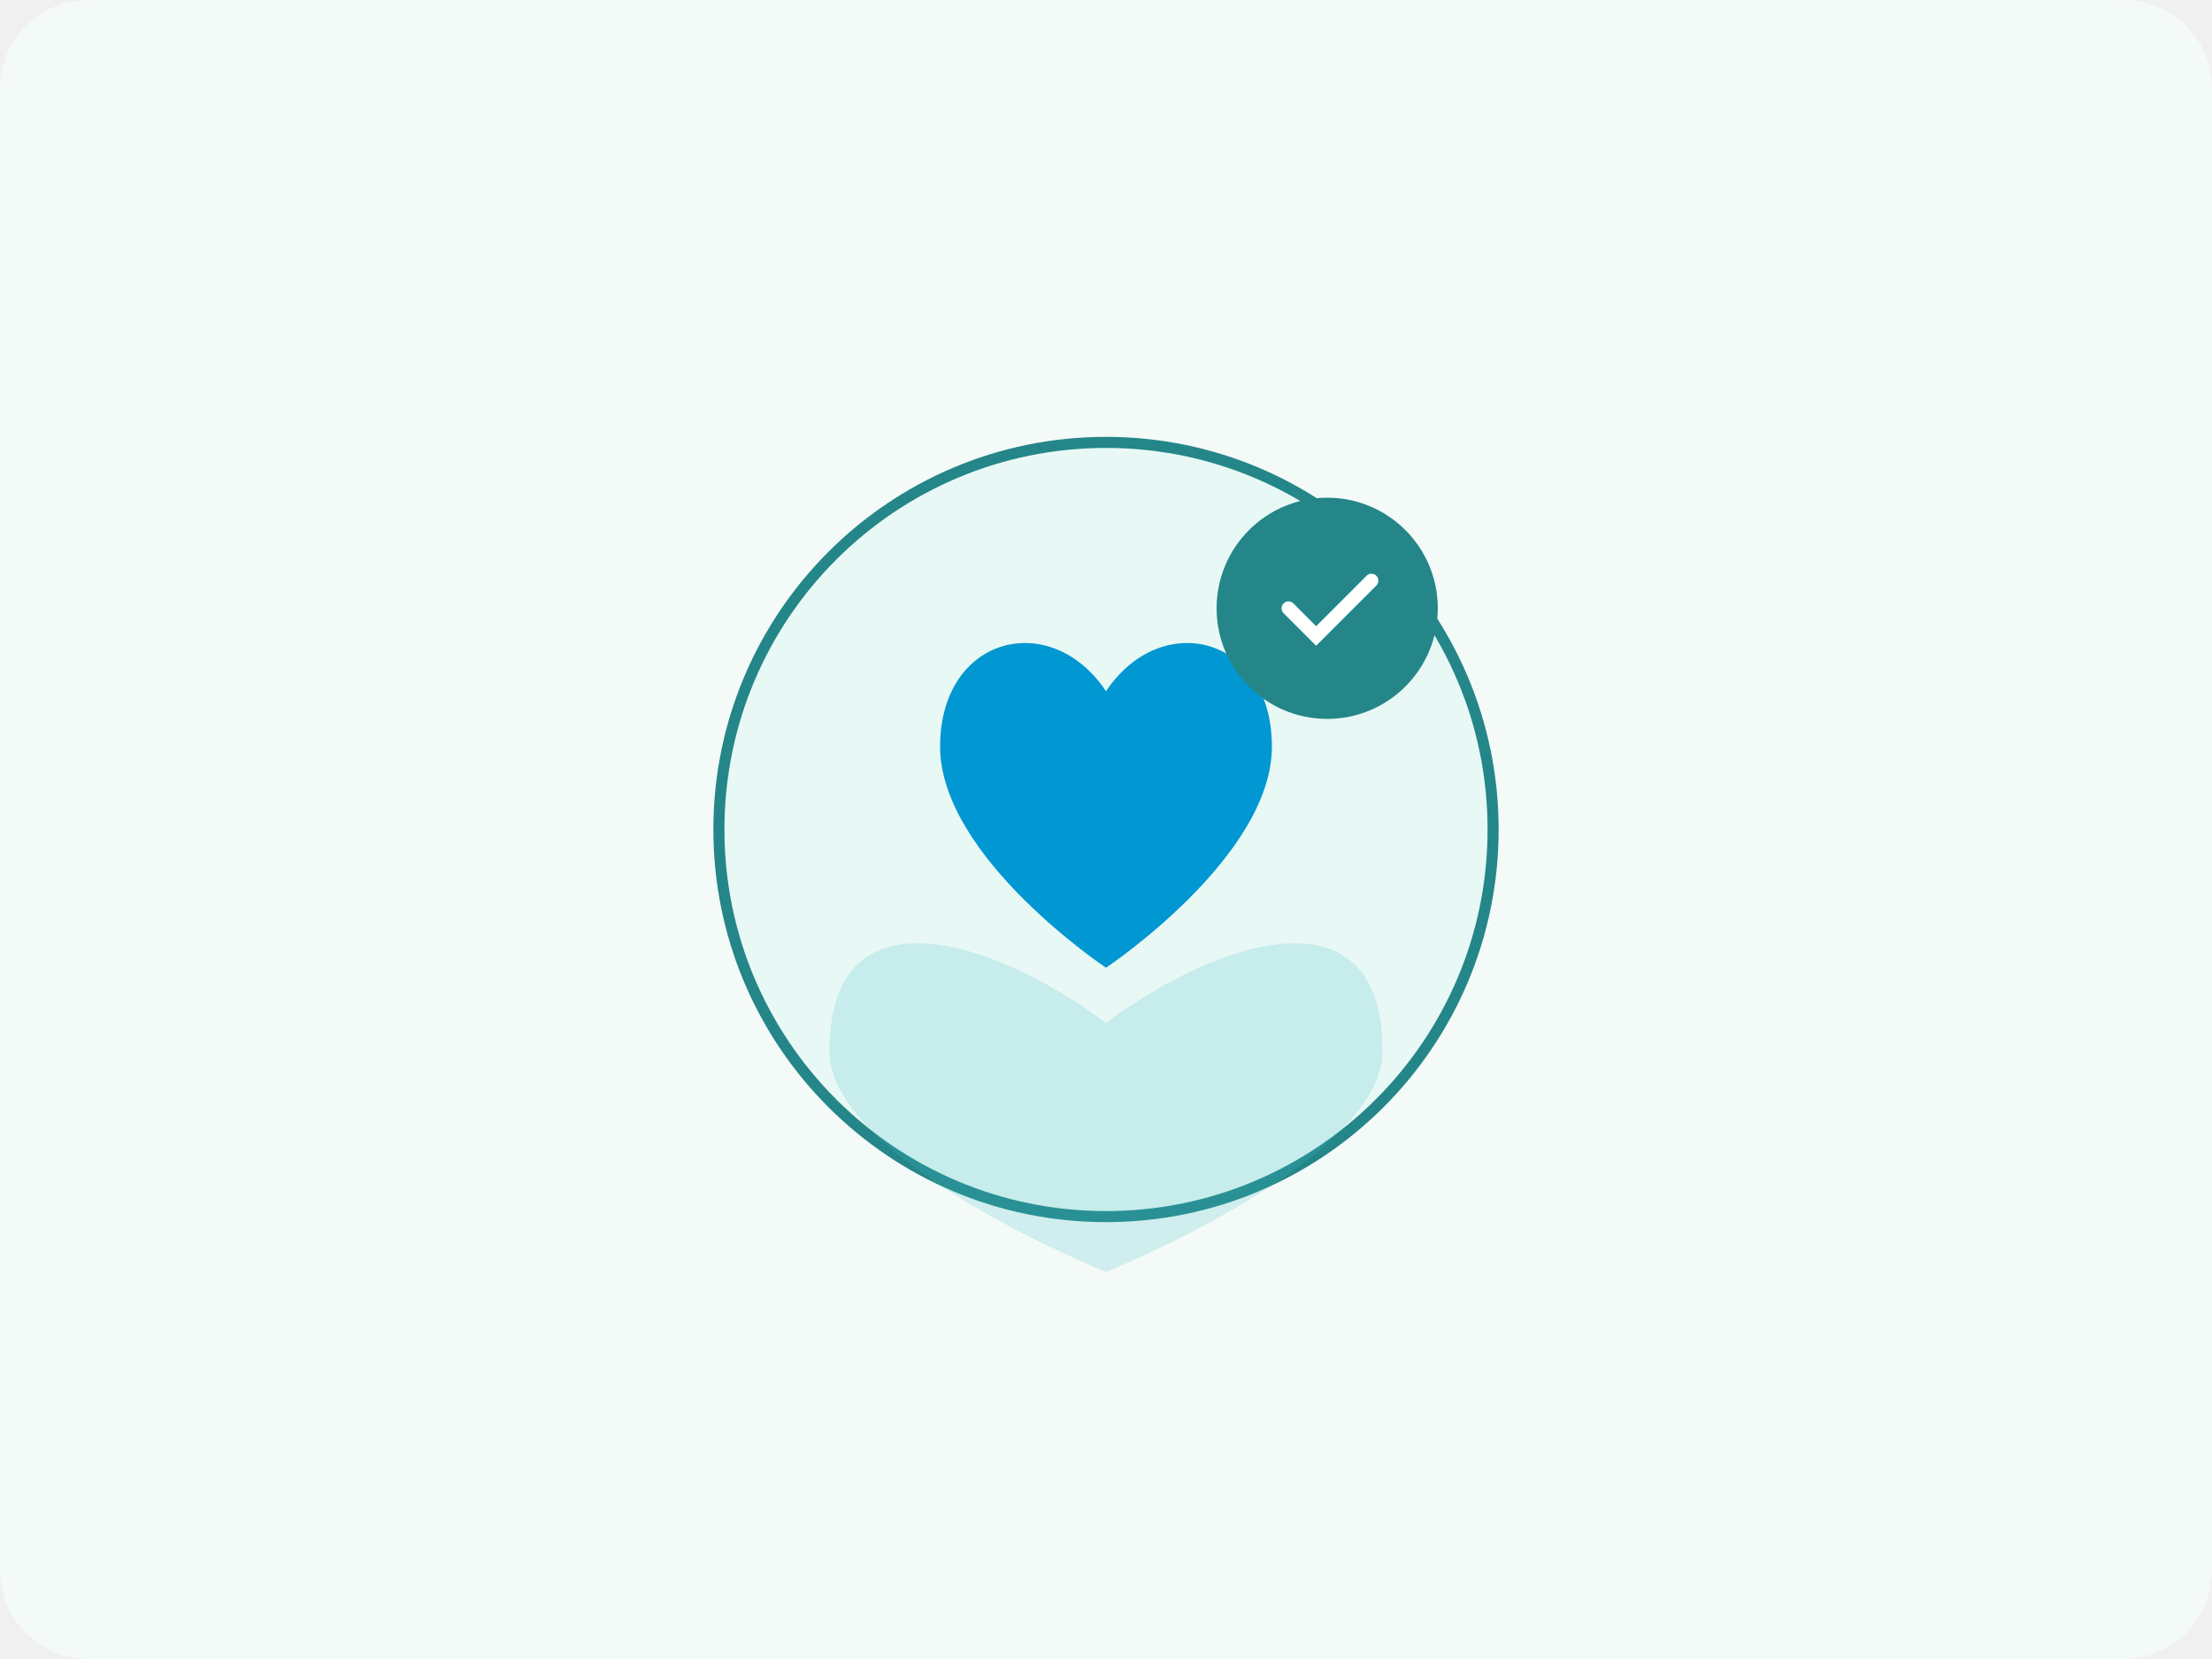
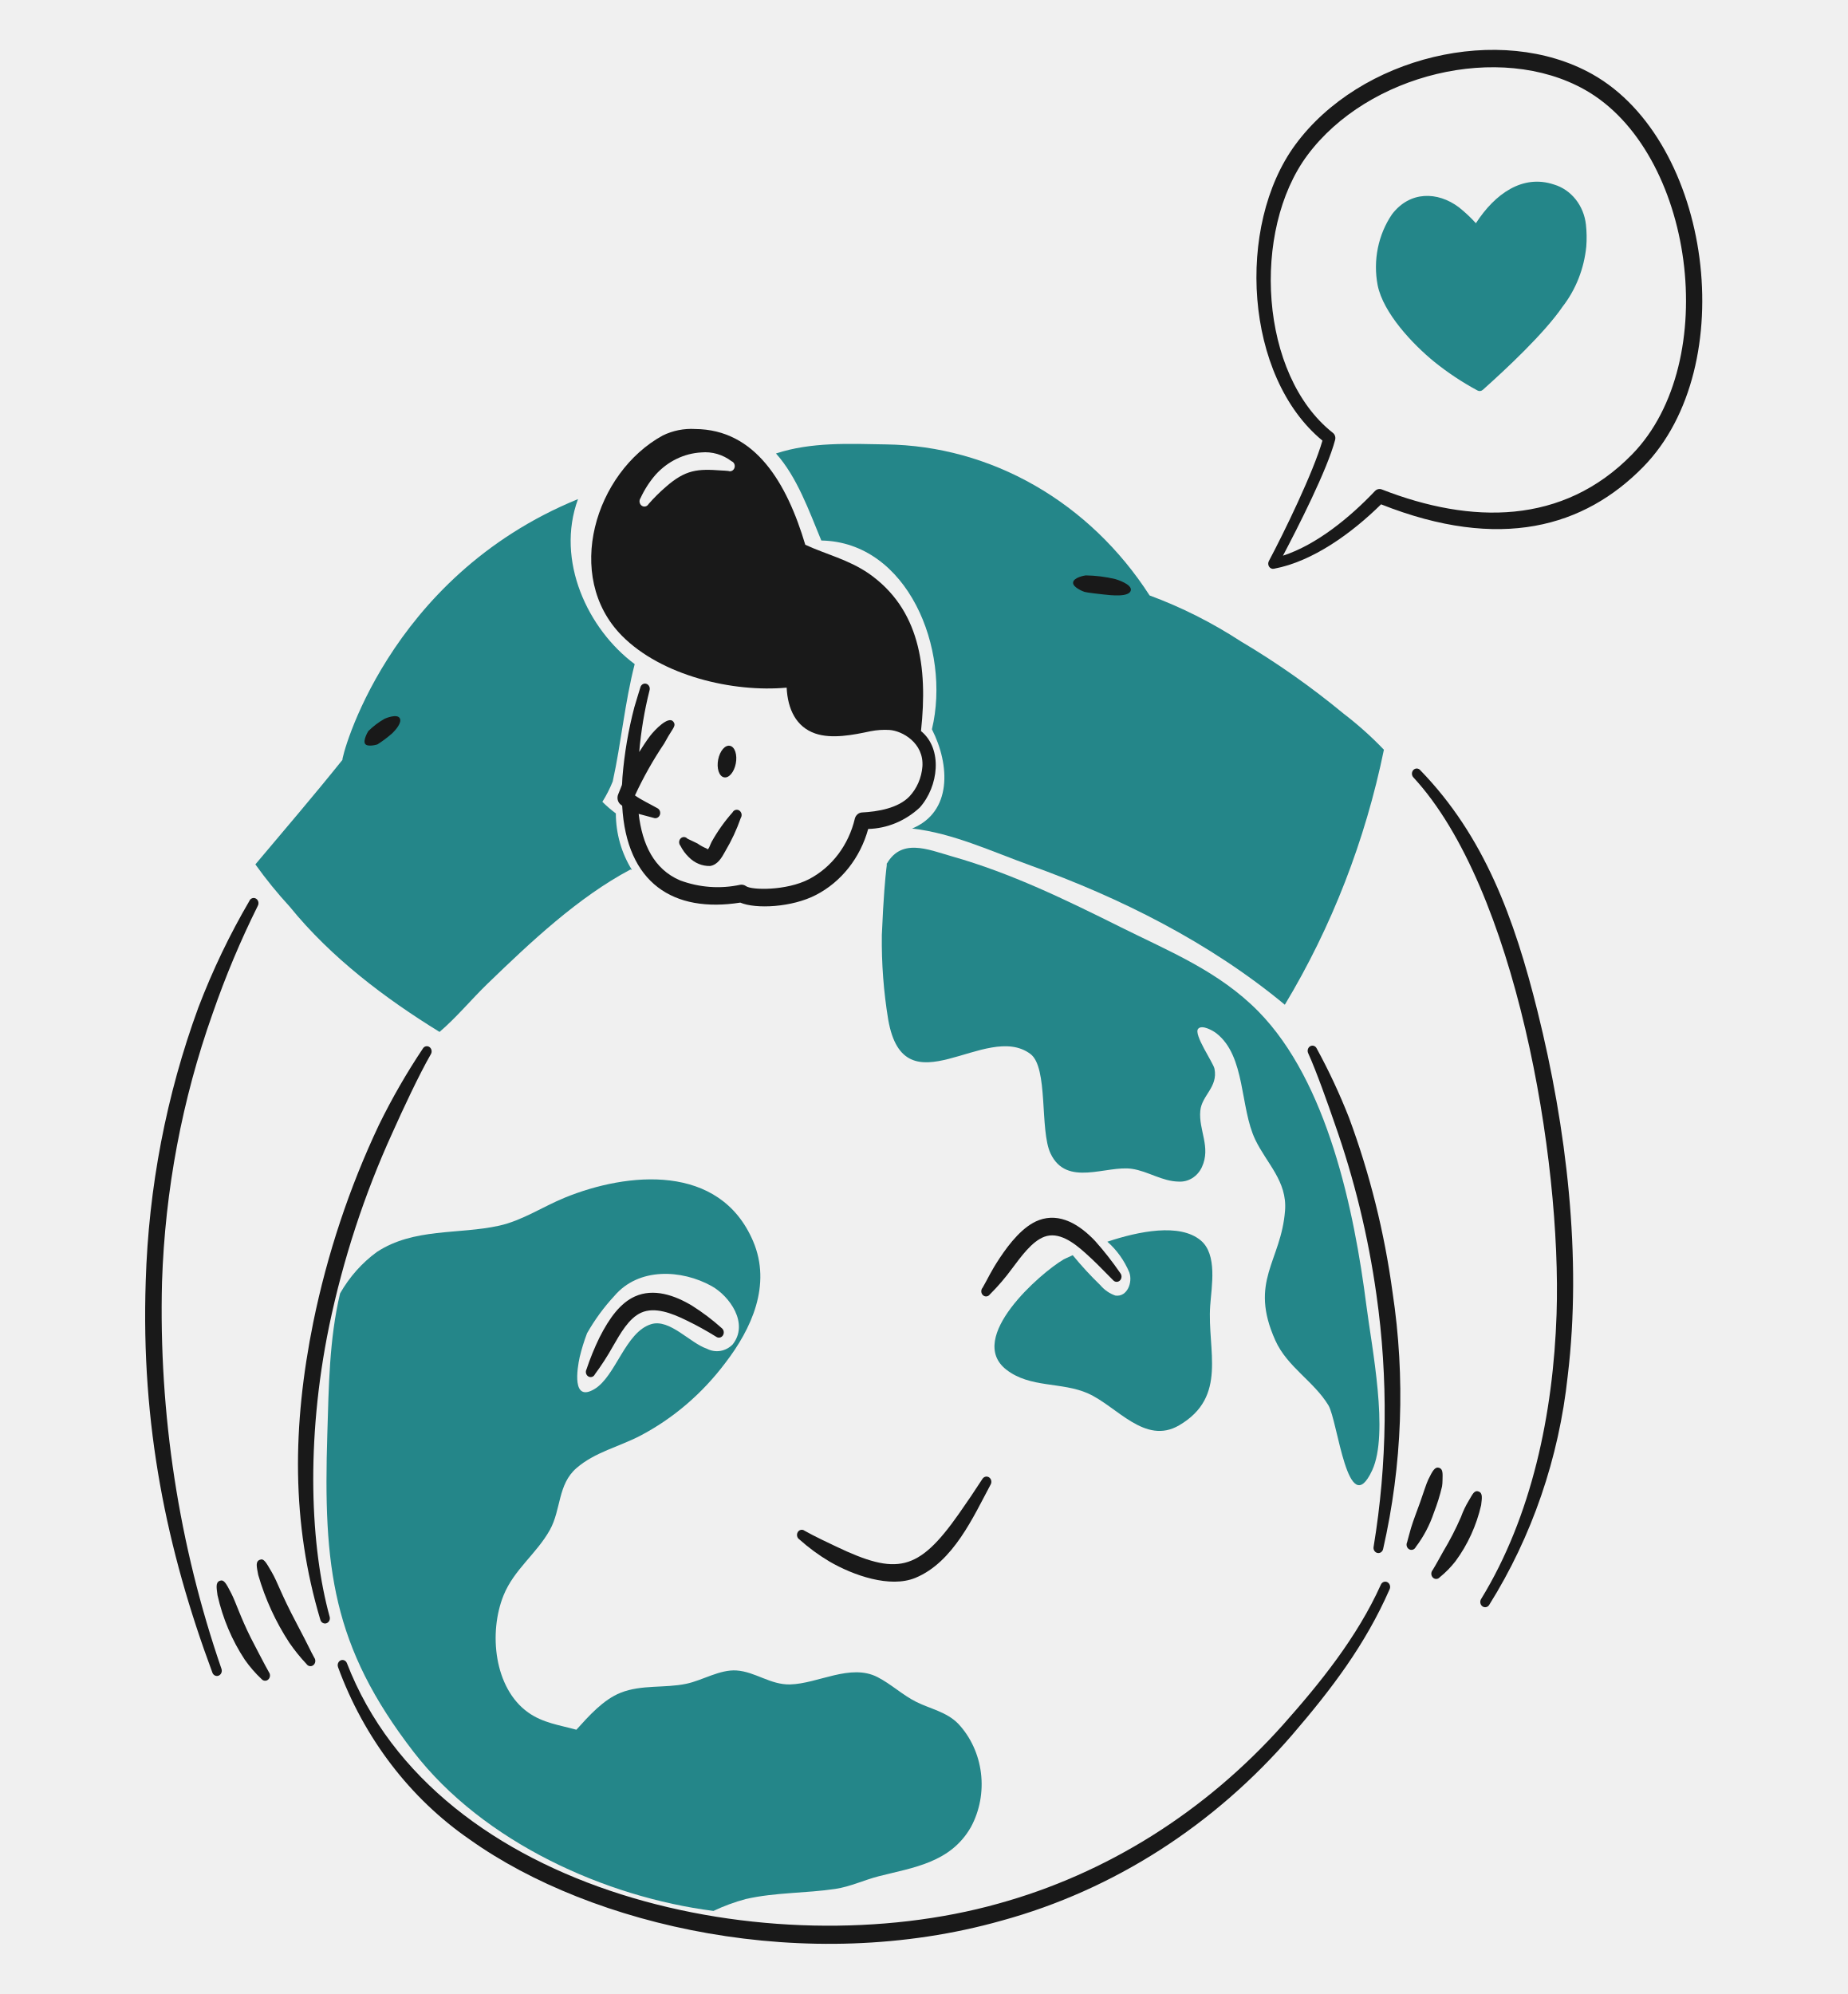
- <svg xmlns="http://www.w3.org/2000/svg" viewBox="0 0 400 300" width="100%" height="100%">
-   <rect width="400" height="300" rx="16" fill="#F4FAF8" />
-   <g transform="translate(100, 40)">
-     <circle cx="100" cy="110" r="70" fill="#E8F8F5" stroke="#248689" stroke-width="2" />
-     <path d="M50 150 C50 120 80 130 100 145 C120 130 150 120 150 150 C150 170 100 190 100 190 C100 190 50 170 50 150 Z" fill="#3FBEC7" fill-opacity="0.2" />
-     <path d="M100 85 C90 70 70 75 70 95 C70 115 100 135 100 135 C100 135 130 115 130 95 C130 75 110 70 100 85 Z" fill="#0197D2" />
-     <circle cx="140" cy="70" r="20" fill="#248689" />
-     <path d="M133 70 L138 75 L148 65" stroke="#FFFFFF" stroke-width="2.5" fill="none" stroke-linecap="round" />
-   </g>
+ <svg xmlns="http://www.w3.org/2000/svg" width="328" height="354" viewBox="0 0 328 354" fill="none">
+   <path d="M156.558 165.991C156.493 171.033 156.873 176.071 157.693 181.036C160.563 197.371 175.028 181.213 182.929 187.107C186.157 189.514 184.554 200.622 186.506 204.77C189.36 210.834 196.42 206.83 200.971 207.508C203.839 207.936 206.317 209.736 209.279 209.773C210.12 209.821 210.956 209.603 211.684 209.146C212.413 208.689 213.001 208.012 213.379 207.2C215.029 203.64 212.769 200.633 213.097 197.199C213.358 194.449 216.269 193.017 215.614 189.737C215.4 188.652 211.865 183.648 212.715 182.645C213.395 181.839 215.398 183.009 215.952 183.443C221.172 187.514 220.11 196.617 222.862 202.339C224.894 206.568 228.533 209.717 228.144 214.89C227.46 223.99 221.653 227.408 226.432 237.998C228.546 242.681 233.228 245.198 235.836 249.476C237.51 252.227 239.28 270.352 243.611 261.029C246.633 254.521 243.53 239.178 242.589 231.806C240.41 214.759 235.678 192.073 223.436 179.591C216.415 172.439 207.598 168.904 199.026 164.631C189.186 159.73 179.51 155.008 169.001 152.031C164.727 150.818 159.797 148.577 157.193 153.801C157.886 152.477 157.132 152.409 156.558 165.991Z" fill="#248689" />
+   <path d="M128.521 137.995C128.725 138.044 128.941 138.02 129.158 137.924C129.375 137.828 129.587 137.662 129.783 137.435C129.979 137.208 130.155 136.926 130.299 136.604C130.444 136.281 130.556 135.926 130.628 135.557C130.699 135.189 130.73 134.815 130.717 134.457C130.705 134.099 130.65 133.764 130.555 133.471C130.46 133.179 130.328 132.934 130.165 132.752C130.003 132.57 129.813 132.454 129.608 132.41C129.404 132.361 129.187 132.385 128.97 132.481C128.753 132.577 128.541 132.743 128.345 132.97C128.149 133.196 127.974 133.479 127.829 133.801C127.684 134.123 127.572 134.479 127.501 134.847C127.429 135.216 127.398 135.59 127.411 135.948C127.423 136.306 127.479 136.641 127.573 136.933C127.668 137.226 127.801 137.47 127.963 137.652C128.126 137.835 128.315 137.951 128.521 137.995Z" fill="#191919" />
+   <path d="M125.533 150.671L125.517 150.691C125.766 151.101 126.12 149.816 126.337 149.461C127.391 147.572 128.637 145.816 130.052 144.225C130.11 144.116 130.187 144.021 130.28 143.945C130.373 143.87 130.479 143.815 130.592 143.785C130.705 143.755 130.822 143.749 130.937 143.769C131.052 143.789 131.162 143.833 131.26 143.9C131.359 143.967 131.444 144.054 131.51 144.157C131.577 144.26 131.623 144.377 131.647 144.5C131.671 144.623 131.671 144.749 131.648 144.872C131.626 144.996 131.58 145.112 131.514 145.216C130.794 147.27 129.878 149.238 128.781 151.087C128.113 152.326 127.398 153.517 126.078 153.742C124.674 153.782 123.313 153.219 122.293 152.178C121.689 151.6 121.184 150.913 120.8 150.147C120.646 149.97 120.564 149.734 120.571 149.49C120.578 149.247 120.674 149.017 120.839 148.851C121.003 148.684 121.222 148.595 121.447 148.603C121.673 148.611 121.886 148.715 122.04 148.892L123.82 149.742C124.356 150.122 124.931 150.433 125.533 150.671ZM125.533 150.671H125.605C125.582 150.675 125.557 150.675 125.533 150.671Z" fill="#191919" />
+   <path d="M112.188 154.433C110.338 151.47 109.344 147.981 109.334 144.409C108.493 143.783 107.694 143.095 106.941 142.35C107.659 141.208 108.275 139.994 108.783 138.727C110.297 131.833 110.915 124.757 112.681 117.901C104.36 111.721 98.607 99.532 102.618 88.604C68.585 102.52 60.531 134.814 60.798 134.899C55.76 141.182 50.512 147.308 45.338 153.459C47.223 156.093 49.259 158.599 51.432 160.96C58.786 170.023 68.37 177.244 78.036 183.2C81.075 180.604 83.68 177.421 86.564 174.632C94.171 167.277 102.636 159.291 111.93 154.365L112.188 154.433Z" fill="#248689" />
+   <path d="M238.565 126.718C232.782 121.939 226.672 117.641 220.287 113.861C215.173 110.53 209.744 107.797 204.093 105.708C198.835 97.539 191.844 90.844 183.704 86.181C175.563 81.517 166.508 79.02 157.293 78.896C150.789 78.783 144.04 78.446 137.764 80.508C141.509 84.67 143.641 90.721 145.813 95.959C161.101 96.222 168.873 115.193 165.45 129.472C168.681 135.83 169.043 144.163 161.936 147.089C169.152 147.907 176.097 151.177 182.928 153.638C198.811 159.348 214.744 167.29 228.103 178.372C236.429 164.539 242.387 149.205 245.694 133.1C243.471 130.781 241.087 128.647 238.565 126.718Z" fill="#248689" />
+   <path d="M44.306 159.891C40.776 165.918 37.736 172.264 35.219 178.857C29.529 194.375 26.367 210.837 25.871 227.518C25.021 252.974 29.55 275.008 37.717 296.974C37.805 297.197 37.97 297.374 38.178 297.467C38.385 297.561 38.617 297.564 38.826 297.476C39.035 297.387 39.204 297.215 39.298 296.994C39.391 296.774 39.401 296.523 39.326 296.294C31.752 274.348 28.166 251.032 28.764 227.622C29.295 211.294 32.333 195.175 37.753 179.921C40.023 173.36 42.703 166.974 45.774 160.805C45.888 160.593 45.919 160.342 45.861 160.106C45.803 159.87 45.661 159.668 45.465 159.545C45.269 159.422 45.036 159.389 44.818 159.451C44.599 159.514 44.412 159.668 44.298 159.879L44.306 159.891Z" fill="#191919" />
+   <path d="M38.616 283.2C39.538 287.313 41.179 291.197 43.452 294.645C44.335 295.904 45.337 297.061 46.442 298.096C46.595 298.27 46.803 298.373 47.024 298.385C47.245 298.398 47.462 298.318 47.63 298.163C47.798 298.008 47.905 297.788 47.928 297.551C47.951 297.313 47.889 297.075 47.754 296.886C47.279 296.103 44.61 290.937 44.522 290.758C42.706 287.133 41.865 284.45 41.078 282.908C40.131 281.067 39.766 280.386 39.049 280.632C38.213 280.922 38.46 281.933 38.616 283.2Z" fill="#191919" />
+   <path d="M45.846 279.607C47.093 283.906 48.957 287.967 51.37 291.643C52.294 292.985 53.313 294.248 54.419 295.42C54.487 295.52 54.572 295.604 54.671 295.668C54.769 295.732 54.879 295.773 54.992 295.791C55.106 295.809 55.221 295.802 55.333 295.771C55.444 295.739 55.548 295.685 55.639 295.609C55.73 295.534 55.807 295.44 55.864 295.333C55.922 295.226 55.958 295.107 55.973 294.984C55.987 294.861 55.978 294.736 55.948 294.617C55.917 294.498 55.864 294.386 55.793 294.289C54.984 292.827 55.111 292.855 52.677 288.243C49.745 282.697 49.372 281.053 48.229 279.079C47.145 277.21 46.822 276.623 46.097 276.924C45.338 277.239 45.556 278.086 45.846 279.607Z" fill="#191919" />
+   <path d="M75.07 186.16C72.182 190.48 69.576 195.011 67.27 199.721C62.024 210.817 58.108 222.589 55.616 234.752C51.889 253.16 51.723 270.337 56.868 287.544C56.899 287.664 56.952 287.776 57.024 287.873C57.096 287.971 57.185 288.052 57.287 288.112C57.389 288.171 57.5 288.208 57.615 288.22C57.73 288.233 57.846 288.22 57.957 288.183C58.067 288.146 58.169 288.085 58.258 288.005C58.346 287.924 58.418 287.825 58.471 287.714C58.523 287.603 58.554 287.481 58.562 287.357C58.57 287.232 58.555 287.108 58.517 286.99C55.164 274.8 54.19 256.057 58.435 235.419C60.921 223.52 64.702 211.979 69.699 201.038C71.415 197.187 74.388 190.801 76.487 187.163C76.549 187.063 76.593 186.949 76.614 186.831C76.636 186.712 76.636 186.589 76.613 186.47C76.591 186.352 76.547 186.239 76.484 186.139C76.421 186.038 76.34 185.952 76.246 185.886C76.152 185.82 76.047 185.774 75.936 185.752C75.826 185.73 75.712 185.732 75.603 185.757C75.493 185.782 75.389 185.831 75.296 185.9C75.204 185.969 75.126 186.058 75.065 186.16H75.07Z" fill="#191919" />
+   <path d="M232.25 186.976C233.664 190.057 235.85 196.238 236.965 199.493C240.429 209.3 242.911 219.479 244.368 229.856C246.479 244.698 246.309 259.815 243.866 274.598C243.82 274.837 243.863 275.087 243.985 275.293C244.108 275.499 244.301 275.644 244.522 275.698C244.743 275.752 244.975 275.71 245.168 275.581C245.36 275.452 245.499 275.246 245.552 275.008C248.957 260.083 249.526 244.568 247.223 229.399C245.784 218.783 243.191 208.386 239.499 198.424C237.836 194.195 235.919 190.087 233.759 186.128C233.654 185.912 233.475 185.751 233.259 185.678C233.044 185.606 232.811 185.628 232.612 185.741C232.412 185.854 232.262 186.048 232.195 186.28C232.128 186.512 232.149 186.764 232.253 186.979L232.25 186.976Z" fill="#191919" />
+   <path d="M253.583 262.645C253.216 263.39 252.649 265.231 252.144 266.643C251.604 268.159 250.917 269.902 250.504 271.272C250.244 272.122 250.059 272.953 249.81 273.8C249.758 273.908 249.727 274.027 249.718 274.149C249.709 274.271 249.722 274.394 249.757 274.51C249.791 274.627 249.847 274.735 249.92 274.828C249.994 274.921 250.084 274.998 250.185 275.054C250.285 275.109 250.396 275.143 250.509 275.153C250.622 275.163 250.735 275.149 250.843 275.111C250.951 275.074 251.051 275.013 251.137 274.934C251.224 274.855 251.295 274.758 251.346 274.649C252.732 272.83 253.82 270.769 254.564 268.555C255.157 267.039 255.643 265.477 256.017 263.882C256.071 263.526 256.098 263.165 256.099 262.804C256.124 261.613 256.209 260.792 255.473 260.579C254.736 260.367 254.315 261.155 253.583 262.645Z" fill="#191919" />
+   <path d="M260.79 266.364C260.222 267.292 259.747 268.283 259.373 269.32C258.45 271.441 257.395 273.492 256.212 275.458C256.012 275.812 254.869 277.908 254.344 278.745C254.267 278.834 254.206 278.939 254.166 279.053C254.125 279.167 254.106 279.289 254.11 279.411C254.113 279.534 254.139 279.654 254.185 279.766C254.232 279.877 254.298 279.978 254.38 280.062C254.463 280.146 254.56 280.211 254.666 280.255C254.772 280.298 254.885 280.319 254.998 280.315C255.111 280.311 255.223 280.284 255.326 280.234C255.43 280.183 255.523 280.112 255.601 280.023C256.635 279.187 257.578 278.226 258.41 277.159C260.57 274.233 262.12 270.84 262.956 267.21C263.092 265.997 263.284 265.068 262.5 264.79C261.716 264.512 261.416 265.323 260.79 266.364Z" fill="#191919" />
+   <path d="M250.947 138.032C269.051 157.631 277.271 205.593 276.349 233.297C275.762 250.938 271.946 269.21 262.952 283.88C262.888 283.981 262.844 284.095 262.821 284.215C262.799 284.336 262.798 284.459 262.82 284.58C262.841 284.7 262.885 284.814 262.947 284.917C263.01 285.019 263.091 285.107 263.185 285.175C263.279 285.244 263.384 285.292 263.496 285.316C263.607 285.341 263.722 285.341 263.833 285.318C263.945 285.295 264.051 285.248 264.145 285.18C264.24 285.113 264.322 285.026 264.385 284.924C271.986 272.786 276.768 258.851 278.325 244.297C280.887 223.197 278.096 200.182 272.985 179.616C268.854 162.99 263.498 148.411 252.136 136.722C252.057 136.632 251.963 136.561 251.858 136.512C251.753 136.463 251.64 136.437 251.526 136.436C251.412 136.435 251.299 136.459 251.193 136.506C251.088 136.553 250.992 136.623 250.912 136.711C250.832 136.8 250.77 136.904 250.728 137.019C250.687 137.134 250.667 137.257 250.67 137.38C250.674 137.503 250.7 137.624 250.748 137.736C250.796 137.848 250.864 137.949 250.949 138.032H250.947Z" fill="#191919" />
+   <path d="M234.782 78.223C220.952 66.86 219.379 40.108 229.964 25.697C241.444 10.069 266.337 3.974 282.705 13.176C303.846 25.065 309.256 65.019 291.725 82.898C281.309 93.518 266.39 97.943 245.191 89.535C240.037 94.615 233.088 99.683 226.167 100.971C226.007 101.005 225.842 100.988 225.69 100.922C225.539 100.857 225.408 100.747 225.313 100.603C225.218 100.46 225.163 100.291 225.155 100.115C225.146 99.94 225.184 99.765 225.265 99.612C227.937 94.606 233.175 83.82 234.782 78.223ZM227.771 98.653C233.757 96.706 239.655 91.867 244.112 87.169C244.27 87.004 244.469 86.891 244.684 86.842C244.899 86.793 245.123 86.811 245.329 86.893C261.147 93.067 277.461 93.265 289.763 80.662C305.825 64.201 300.751 26.854 281.371 15.935C266.224 7.4 242.856 13.117 232.115 27.55C222.154 40.937 223.597 66.593 236.634 76.845C236.81 76.982 236.943 77.174 237.015 77.396C237.087 77.617 237.094 77.858 237.035 78.084C235.651 83.388 230.303 93.865 227.771 98.653Z" fill="#191919" />
+   <path d="M281.56 39.869C281.376 38.213 280.739 36.653 279.731 35.388C278.724 34.123 277.39 33.21 275.901 32.764C270.325 30.894 265.414 34.393 262.026 39.63C261.092 38.599 260.081 37.652 259.004 36.798C255.232 33.966 250.312 33.878 247.137 38.037C245.917 39.827 245.059 41.873 244.619 44.043C244.179 46.213 244.166 48.459 244.582 50.634C245.588 55.59 250.797 61.095 254.617 64.217C257.031 66.162 259.602 67.869 262.298 69.319C262.447 69.403 262.615 69.439 262.782 69.422C262.949 69.405 263.108 69.335 263.238 69.221C267.356 65.552 274.207 59.143 277.416 54.44C279.766 51.413 281.23 47.7 281.623 43.774C281.724 42.473 281.703 41.165 281.56 39.869Z" fill="#248689" />
+   <path d="M67.012 132.154C67.938 131.565 68.821 130.901 69.653 130.168C70.219 129.615 71.416 128.281 70.965 127.498C70.499 126.686 68.544 127.481 68.272 127.61C67.232 128.198 66.266 128.929 65.399 129.784C65.276 129.952 64.415 131.472 64.825 132.063C65.235 132.654 66.855 132.219 67.012 132.154Z" fill="#191919" />
+   <path d="M192.536 105.078C193.017 105.221 195.428 105.483 195.923 105.538C197.148 105.676 200.549 106.083 200.766 104.779C200.945 103.704 198.283 102.885 197.978 102.798C196.263 102.395 194.516 102.178 192.761 102.15C192.517 102.177 190.572 102.527 190.511 103.435C190.455 104.283 192.331 105.018 192.536 105.078Z" fill="#191919" />
+   <path d="M163.508 129.785C164.767 118.27 163.203 108.067 154.214 101.798C150.585 99.32 146.698 98.435 142.968 96.715C139.688 85.721 134.112 76.241 123.407 76.163C121.436 76.043 119.467 76.437 117.667 77.312C105.67 83.871 99.982 102.306 110.423 112.876C117.475 119.988 130.117 122.951 139.659 122.08C139.848 125.923 141.35 129.045 144.718 130.214C147.67 131.237 151.503 130.47 154.542 129.819C155.654 129.6 156.785 129.523 157.914 129.591C160.18 129.741 164.042 131.892 163.762 136.076C163.604 138.084 162.791 139.966 161.466 141.386C159.464 143.489 155.816 144.099 153.028 144.239C152.746 144.256 152.475 144.365 152.251 144.553C152.028 144.74 151.862 144.996 151.777 145.287C151.232 147.62 150.219 149.797 148.81 151.662C147.401 153.528 145.631 155.037 143.623 156.084C139.579 158.173 133.43 158.031 132.453 157.323C132.148 157.101 131.777 157.013 131.415 157.077C127.852 157.842 124.166 157.572 120.732 156.295C116.058 154.298 114.024 149.848 113.388 144.49C114.293 144.761 115.216 144.954 116.063 145.207C116.273 145.287 116.504 145.275 116.707 145.175C116.91 145.075 117.069 144.894 117.151 144.67C117.233 144.446 117.232 144.197 117.148 143.974C117.063 143.751 116.903 143.572 116.699 143.474C115.416 142.747 113.727 141.95 112.729 141.211C114.22 137.994 115.954 134.916 117.914 132.007C118.177 131.569 118.406 131.122 118.662 130.686C119.571 129.162 120.061 128.775 119.541 128.116C118.685 127.028 116.274 129.543 115.423 130.638C114.864 131.361 113.972 132.732 113.486 133.509C113.799 129.809 114.411 126.145 115.315 122.56C115.35 122.444 115.363 122.321 115.354 122.199C115.344 122.077 115.312 121.958 115.259 121.849C115.206 121.741 115.134 121.645 115.046 121.567C114.958 121.489 114.857 121.431 114.748 121.397C114.639 121.362 114.525 121.351 114.412 121.365C114.3 121.378 114.191 121.416 114.091 121.476C113.992 121.536 113.906 121.617 113.836 121.714C113.766 121.81 113.715 121.921 113.686 122.04C113.339 123.22 112.95 124.374 112.619 125.555C111.553 129.621 110.846 133.787 110.505 137.996C110.372 139.927 110.624 138.756 109.742 141.044C109.627 141.333 109.599 141.653 109.661 141.96C109.724 142.267 109.875 142.544 110.091 142.754C110.211 142.855 110.334 142.952 110.459 143.048C111.22 156.829 119.585 162.109 131.428 160.243C134.186 161.415 140.612 161.095 144.866 158.882C147.084 157.738 149.055 156.104 150.651 154.086C152.248 152.068 153.435 149.712 154.135 147.168C157.5 147.081 160.733 145.738 163.285 143.37C166.635 139.637 167.419 132.961 163.508 129.785ZM130.396 83.059C130.358 83.172 130.3 83.276 130.225 83.366C130.15 83.455 130.06 83.527 129.959 83.578C129.858 83.629 129.748 83.659 129.637 83.665C129.525 83.67 129.414 83.652 129.309 83.611C128.864 83.553 128.461 83.555 128.038 83.523C123.869 83.213 121.722 83.358 118.214 86.433C117.123 87.373 116.094 88.395 115.136 89.491C115.074 89.598 114.993 89.691 114.897 89.763C114.801 89.835 114.692 89.886 114.577 89.911C114.463 89.937 114.344 89.937 114.23 89.912C114.115 89.887 114.006 89.836 113.91 89.764C113.814 89.692 113.732 89.6 113.67 89.493C113.608 89.386 113.566 89.266 113.548 89.141C113.53 89.016 113.536 88.889 113.565 88.766C113.594 88.644 113.646 88.529 113.717 88.429C114.417 86.913 115.317 85.514 116.391 84.278C118.537 81.906 121.433 80.493 124.502 80.321C126.412 80.142 128.319 80.698 129.886 81.889C130.097 81.971 130.27 82.141 130.365 82.36C130.461 82.579 130.472 82.831 130.396 83.059Z" fill="#191919" />
+   <path d="M105.587 244.018C106.771 242.424 107.855 240.747 108.83 238.996C110.112 236.787 111.618 234.04 113.827 233.045C116.246 231.948 119.309 233.166 121.722 234.336C123.587 235.233 125.409 236.234 127.178 237.336C127.367 237.463 127.595 237.506 127.813 237.456C128.031 237.406 128.223 237.267 128.348 237.068C128.473 236.869 128.522 236.625 128.484 236.388C128.446 236.151 128.325 235.939 128.145 235.796C126.501 234.318 124.745 232.99 122.897 231.824C119.765 229.923 116.029 228.67 112.715 230.164C110.15 231.321 108.198 233.953 106.42 237.472C105.536 239.29 104.768 241.172 104.124 243.104C104.069 243.209 104.033 243.324 104.019 243.444C104.004 243.563 104.012 243.685 104.041 243.801C104.071 243.918 104.121 244.027 104.189 244.122C104.257 244.217 104.342 244.297 104.439 244.357C104.536 244.417 104.643 244.456 104.754 244.471C104.865 244.487 104.977 244.479 105.085 244.447C105.193 244.415 105.294 244.361 105.382 244.288C105.471 244.214 105.545 244.122 105.6 244.018H105.587Z" fill="#191919" />
+   <path d="M175.78 229.76C177.202 228.34 178.518 226.802 179.716 225.158C181.215 223.179 183.168 220.4 185.402 219.567C187.951 218.613 190.584 220.561 192.652 222.418C194.363 223.953 195.219 224.84 197.623 227.28C197.779 227.457 197.993 227.561 198.218 227.569C198.444 227.577 198.664 227.49 198.83 227.325C198.997 227.161 199.097 226.932 199.109 226.689C199.122 226.446 199.045 226.207 198.896 226.024C197.518 224.017 196.022 222.108 194.417 220.308C191.64 217.377 188.146 215.248 184.459 216.611C181.658 217.646 179.227 220.723 177.499 223.326C175.836 225.833 175.514 226.769 174.453 228.603C174.371 228.694 174.308 228.802 174.266 228.922C174.225 229.041 174.208 229.168 174.214 229.295C174.221 229.422 174.252 229.546 174.306 229.659C174.36 229.772 174.434 229.872 174.526 229.952C174.617 230.033 174.723 230.092 174.836 230.126C174.95 230.159 175.069 230.167 175.185 230.149C175.302 230.13 175.414 230.086 175.514 230.019C175.613 229.951 175.699 229.862 175.765 229.757L175.78 229.76Z" fill="#191919" />
+   <path d="M141.906 273.288C143.571 274.777 145.362 276.093 147.256 277.219C151.477 279.674 158.003 281.979 162.508 280.124C169.258 277.343 172.824 269.224 175.861 263.578C175.986 263.371 176.03 263.119 175.984 262.878C175.937 262.636 175.803 262.425 175.612 262.289C175.42 262.157 175.187 262.11 174.964 262.16C174.74 262.21 174.544 262.352 174.416 262.557C173.056 264.66 171.656 266.733 170.216 268.775C162.99 279.057 159.181 279.674 148.458 274.566C147.34 274.035 144.54 272.725 142.843 271.759C142.75 271.686 142.644 271.635 142.533 271.608C142.421 271.581 142.305 271.578 142.193 271.6C142.08 271.623 141.973 271.669 141.877 271.737C141.781 271.806 141.7 271.894 141.637 271.997C141.573 272.1 141.53 272.216 141.51 272.338C141.489 272.46 141.492 272.585 141.517 272.705C141.543 272.826 141.59 272.94 141.657 273.04C141.725 273.14 141.81 273.224 141.908 273.288H141.906Z" fill="#191919" />
+   <path d="M59.998 295.93C64.612 308.557 72.807 319.286 83.411 326.584C105.059 342.003 143.195 350.763 177.875 340.962C197.645 335.546 215.548 324.09 229.436 307.968C236.408 299.854 242.374 292.016 246.699 282.163C246.753 282.052 246.785 281.93 246.795 281.805C246.804 281.68 246.79 281.555 246.753 281.436C246.717 281.317 246.658 281.207 246.581 281.113C246.505 281.019 246.411 280.943 246.306 280.889C246.202 280.835 246.088 280.804 245.972 280.798C245.856 280.793 245.74 280.812 245.632 280.856C245.523 280.9 245.423 280.967 245.339 281.053C245.255 281.139 245.187 281.243 245.141 281.357C240.924 290.708 234.297 298.88 227.747 306.245C213.945 321.689 196.428 332.675 177.163 337.973C137.007 349.203 77.553 336.571 61.579 295.24C61.489 295.023 61.324 294.853 61.12 294.765C60.916 294.677 60.688 294.678 60.485 294.767C60.281 294.857 60.117 295.028 60.028 295.244C59.939 295.461 59.931 295.707 60.006 295.93H59.998Z" fill="#191919" />
+   <path d="M73.417 311.008C58.925 292.232 57.375 278.163 58.111 254.572C58.372 246.173 58.439 237.833 60.373 229.627C62.043 226.694 64.276 224.181 66.921 222.257C73.481 217.96 81.402 219.19 88.6 217.602C92.723 216.692 96.389 214.207 100.295 212.614C111.378 208.095 127.77 206.44 133.705 220.356C137.013 228.116 133.412 235.932 128.764 241.968C124.656 247.428 119.486 251.847 113.622 254.914C109.924 256.838 105.614 257.802 102.355 260.625C98.99 263.541 99.647 267.973 97.617 271.619C95.26 275.847 91.262 278.637 89.406 283.212C86.714 289.843 87.718 299.705 93.758 304.013C96.382 305.884 99.354 306.261 102.329 307.083C104.572 304.605 107.118 301.732 110.201 300.511C113.912 299.045 117.994 299.728 121.82 298.93C124.729 298.325 127.78 296.355 130.776 296.563C134.105 296.794 136.788 299.126 140.257 299.041C145.22 298.923 150.983 295.264 155.799 297.746C158.215 298.985 160.267 300.946 162.687 302.15C165.187 303.389 168.076 303.92 170.13 306.029C172.33 308.379 173.745 311.45 174.155 314.761C174.565 318.073 173.946 321.437 172.394 324.328C168.77 330.712 162.138 331.532 156.031 333.091C153.416 333.758 150.978 334.944 148.296 335.344C143.029 336.13 137.622 335.946 132.406 337.141C130.44 337.665 128.52 338.372 126.666 339.252C107.516 336.808 85.816 327.071 73.417 311.008ZM109.061 230.084C107.213 232.073 105.59 234.291 104.225 236.691C103.697 238.073 103.258 239.492 102.913 240.939C102.463 243.005 101.494 248.996 105.517 246.618C109.343 244.352 110.998 236.468 115.634 235.075C118.894 234.095 122.511 238.438 125.494 239.44C126.237 239.828 127.071 239.965 127.887 239.831C128.704 239.697 129.463 239.3 130.066 238.692C133.034 234.955 129.505 230.077 126.328 228.314C120.994 225.363 113.391 224.967 109.061 230.084Z" fill="#248689" />
+   <path d="M196.597 220.443C202.211 218.577 209.439 217.119 213.153 220.197C216.176 222.703 215.095 228.339 214.854 231.79C214.298 239.727 218.009 247.945 209.36 253.03C203.271 256.611 198.301 249.667 193.168 247.381C188.507 245.301 182.877 246.458 178.651 243.154C171.456 237.529 184.743 225.974 188.847 223.579C188.847 223.579 189.44 223.282 190.449 222.838C191.988 224.717 193.627 226.498 195.358 228.171C196.084 229.026 197.006 229.66 198.031 230.008C200.12 230.295 201.129 227.664 200.491 225.884C199.6 223.77 198.267 221.907 196.597 220.443Z" fill="#248689" />
</svg>
